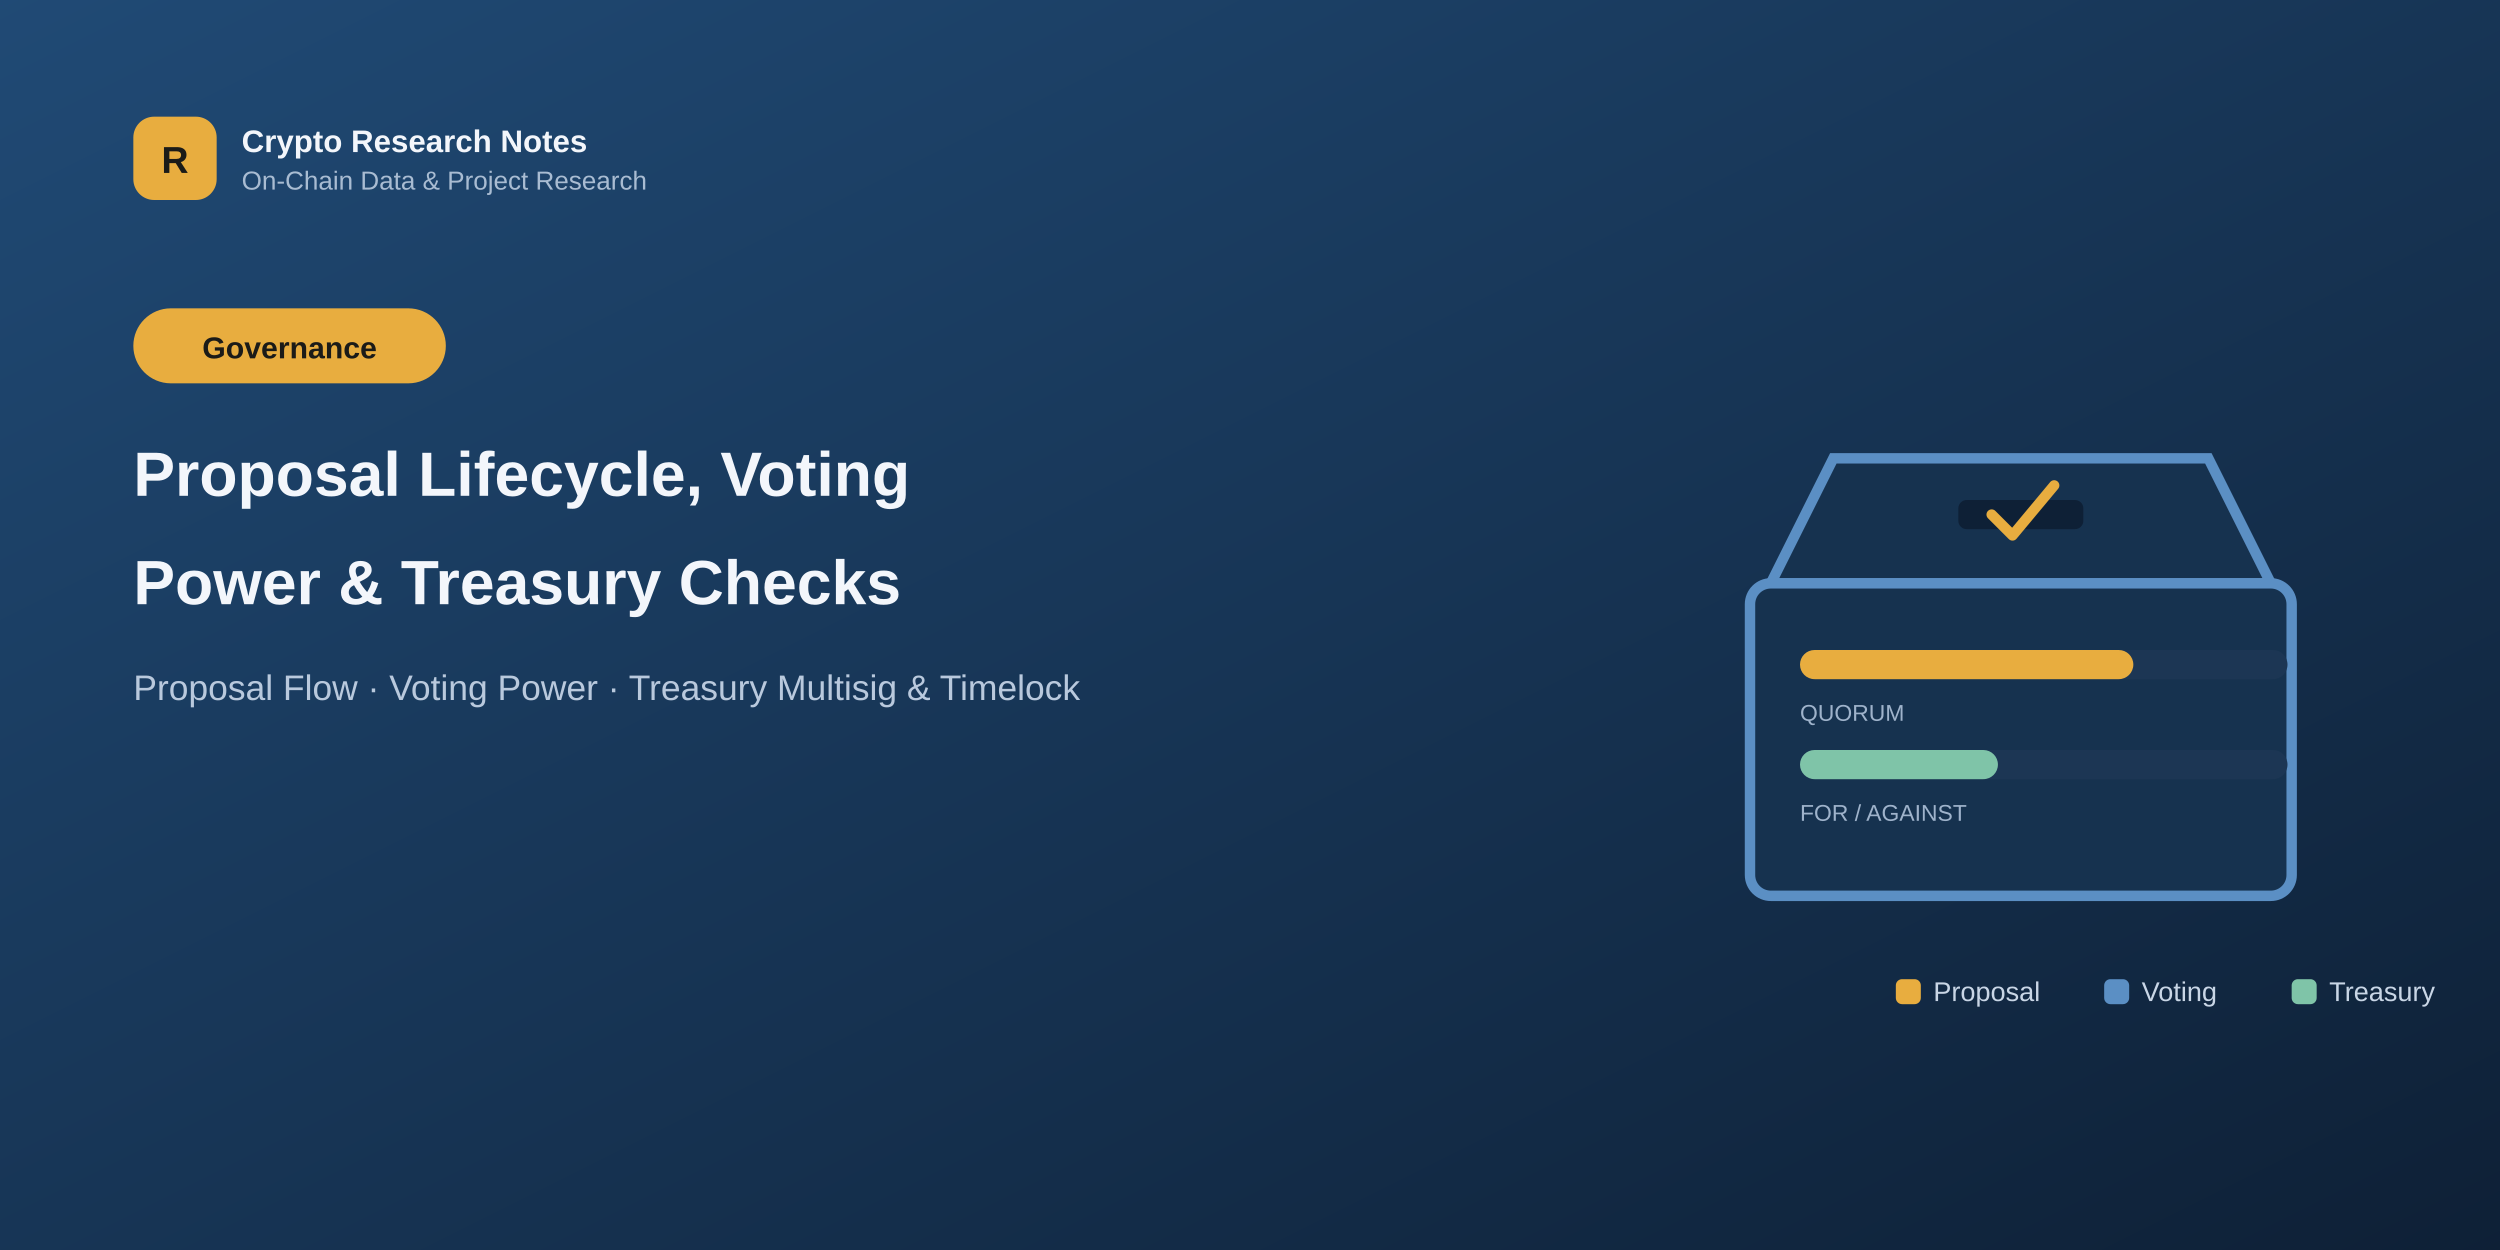
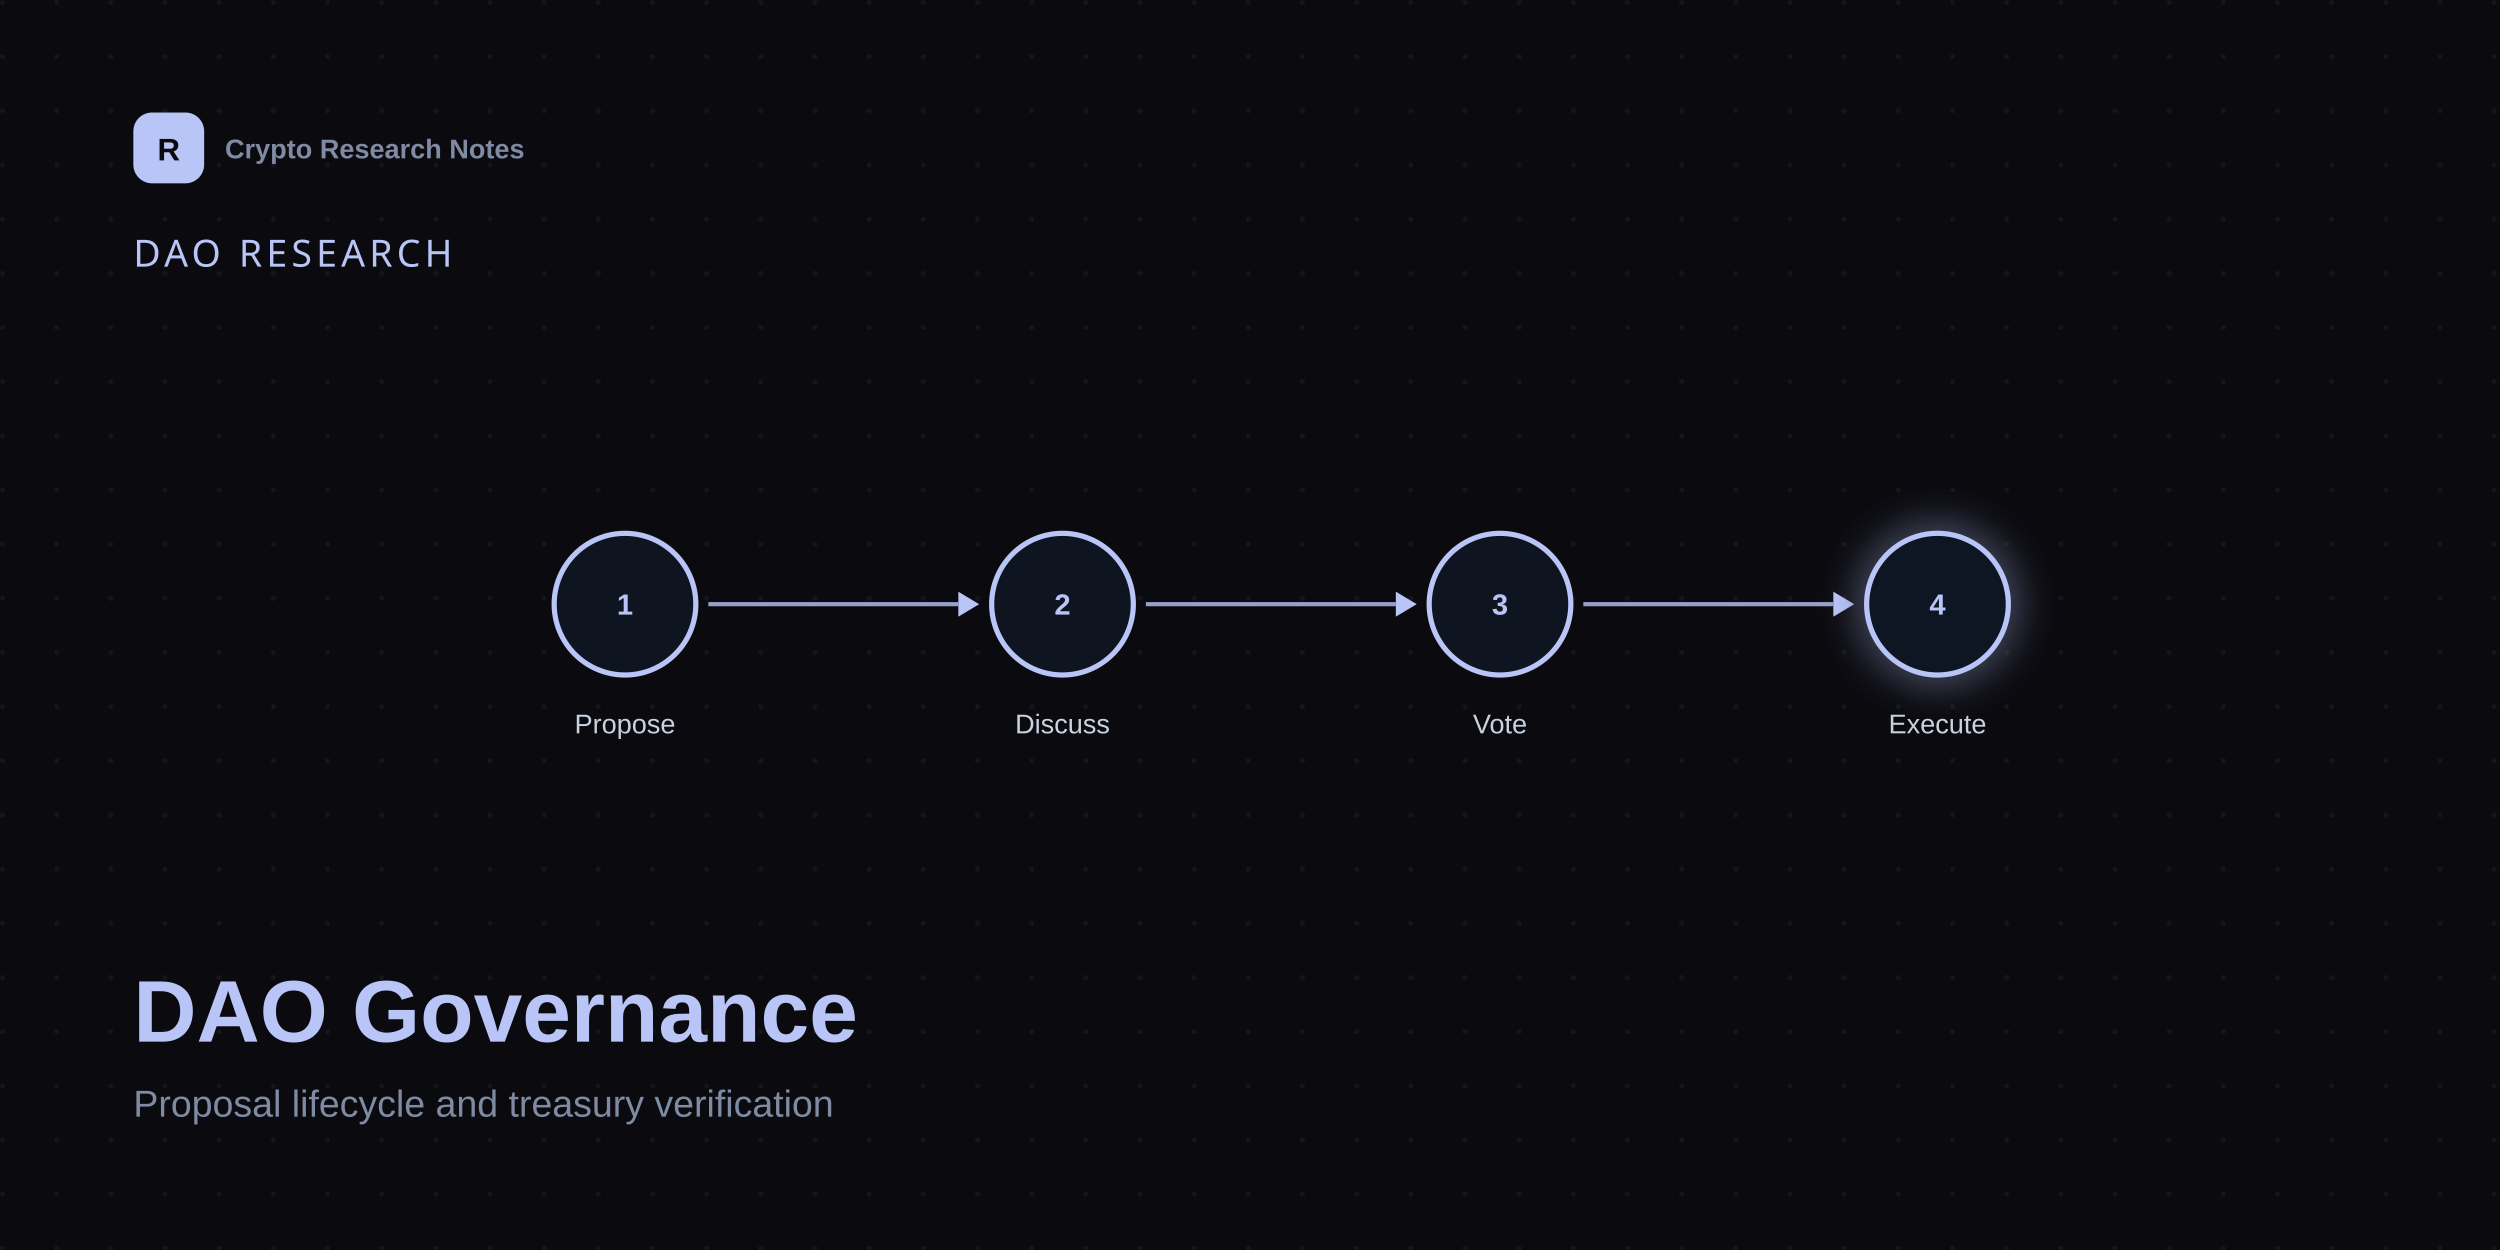
- <svg xmlns="http://www.w3.org/2000/svg" viewBox="0 0 1200 600" role="img" aria-label="DAO Governance Research 101 cover image">
+ <svg xmlns="http://www.w3.org/2000/svg" viewBox="0 0 1200 600" role="img" aria-label="DAO Governance cover image">
  <defs>
-     <linearGradient id="bg" x1="0" y1="0" x2="1" y2="1">
-       <stop offset="0%" stop-color="#204a75" />
-       <stop offset="100%" stop-color="#0e2036" />
-     </linearGradient>
+     <radialGradient id="nodeGlow" cx="50%" cy="50%" r="50%">
+       <stop offset="0%" stop-color="#b9c5f7" stop-opacity="0.45" />
+       <stop offset="55%" stop-color="#b9c5f7" stop-opacity="0.14" />
+       <stop offset="100%" stop-color="#b9c5f7" stop-opacity="0" />
+     </radialGradient>
+     <filter id="softGlow" x="-80%" y="-80%" width="260%" height="260%">
+       <feGaussianBlur stdDeviation="10" result="b" />
+       <feMerge>
+         <feMergeNode in="b" />
+         <feMergeNode in="SourceGraphic" />
+       </feMerge>
+     </filter>
+     <pattern id="dots" width="26" height="26" patternUnits="userSpaceOnUse">
+       <circle cx="1.2" cy="1.2" r="1.2" fill="#ffffff" fill-opacity="0.05" />
+     </pattern>
  </defs>
-   <rect width="1200" height="600" fill="url(#bg)" />
-   <g transform="translate(64,56)">
-     <rect x="0" y="0" width="40" height="40" rx="10" fill="#e8ad3f" />
-     <text x="20" y="27" font-family="'Segoe UI',Arial,sans-serif" font-size="18" font-weight="700" fill="#1b1b18" text-anchor="middle">R</text>
-     <text x="52" y="17" font-family="'Segoe UI',Arial,sans-serif" font-size="15" font-weight="700" fill="#f3f6fb">Crypto Research Notes</text>
-     <text x="52" y="35" font-family="'Segoe UI',Arial,sans-serif" font-size="12.5" fill="#a9bcd2">On-Chain Data &amp; Project Research</text>
+   <rect width="1200" height="600" fill="#0a0a0f" />
+   <rect width="1200" height="600" fill="url(#dots)" />
+   <g transform="translate(64,54)">
+     <rect x="0" y="0" width="34" height="34" rx="9" fill="#b9c5f7" />
+     <text x="17" y="23" font-family="'Segoe UI',Arial,sans-serif" font-size="15" font-weight="700" fill="#0a0a0f" text-anchor="middle">R</text>
+     <text x="44" y="22" font-family="'Segoe UI',Arial,sans-serif" font-size="13" font-weight="600" fill="#7f8aa3">Crypto Research Notes</text>
  </g>
-   <g transform="translate(64,148)">
-     <rect x="0" y="0" width="150" height="36" rx="18" fill="#e8ad3f" />
-     <text x="75" y="24" font-family="'Segoe UI',Arial,sans-serif" font-size="14.5" font-weight="700" fill="#1b1b18" text-anchor="middle">Governance</text>
-   </g>
-   <g font-family="'Segoe UI',Arial,sans-serif" font-weight="700" fill="#f3f6fb">
-     <text x="64" y="238" font-size="30">Proposal Lifecycle, Voting</text>
-     <text x="64" y="290" font-size="30">Power &amp; Treasury Checks</text>
-   </g>
-   <text x="64" y="336" font-family="'Segoe UI',Arial,sans-serif" font-size="17" fill="#b9c9dd">Proposal Flow · Voting Power · Treasury Multisig &amp; Timelock</text>
-   <g transform="translate(880,220)">
-     <path d="M0,0 L180,0 L210,60 L-30,60 Z" fill="#16324f" stroke="#5b8fc4" stroke-width="5" />
-     <rect x="-40" y="60" width="260" height="150" rx="10" fill="#16324f" stroke="#5b8fc4" stroke-width="5" />
-     <rect x="60" y="20" width="60" height="14" rx="4" fill="#0e2036" />
-     <g transform="translate(90,27)">
-       <path d="M-14,0 L-4,10 L16,-14" fill="none" stroke="#e8ad3f" stroke-width="5" stroke-linecap="round" stroke-linejoin="round" />
+   <text x="64" y="128" font-family="'Consolas','Segoe UI',monospace" font-size="18" letter-spacing="2" fill="#b9c5f7">DAO RESEARCH</text>
+   <g>
+     <line x1="340" y1="290" x2="460" y2="290" stroke="#b9c5f7" stroke-width="2" opacity="0.8" />
+     <path d="M460 284 l10 6 l-10 6 z" fill="#b9c5f7" />
+     <line x1="550" y1="290" x2="670" y2="290" stroke="#b9c5f7" stroke-width="2" opacity="0.8" />
+     <path d="M670 284 l10 6 l-10 6 z" fill="#b9c5f7" />
+     <line x1="760" y1="290" x2="880" y2="290" stroke="#b9c5f7" stroke-width="2" opacity="0.8" />
+     <path d="M880 284 l10 6 l-10 6 z" fill="#b9c5f7" />
+     <g transform="translate(300,290)">
+       <circle r="34" fill="#0e1420" stroke="#b9c5f7" stroke-width="2.5" />
+       <text y="5" font-family="'Segoe UI',Arial,sans-serif" font-size="14" font-weight="700" fill="#b9c5f7" text-anchor="middle">1</text>
+       <text y="62" font-family="'Segoe UI',Arial,sans-serif" font-size="13" fill="#c9d3e0" text-anchor="middle">Propose</text>
    </g>
-     <g font-family="'Segoe UI',Arial,sans-serif" font-size="12" fill="#c9d6e6">
-       <rect x="-16" y="92" width="234" height="14" rx="7" fill="#1c3654" />
-       <rect x="-16" y="92" width="160" height="14" rx="7" fill="#e8ad3f" />
-       <text x="-16" y="126" fill="#9fb3cb" font-size="11">QUORUM</text>
-       <rect x="-16" y="140" width="234" height="14" rx="7" fill="#1c3654" />
-       <rect x="-16" y="140" width="95" height="14" rx="7" fill="#7fc4a8" />
-       <text x="-16" y="174" fill="#9fb3cb" font-size="11">FOR / AGAINST</text>
+     <g transform="translate(510,290)">
+       <circle r="34" fill="#0e1420" stroke="#b9c5f7" stroke-width="2.5" />
+       <text y="5" font-family="'Segoe UI',Arial,sans-serif" font-size="14" font-weight="700" fill="#b9c5f7" text-anchor="middle">2</text>
+       <text y="62" font-family="'Segoe UI',Arial,sans-serif" font-size="13" fill="#c9d3e0" text-anchor="middle">Discuss</text>
+     </g>
+     <g transform="translate(720,290)">
+       <circle r="34" fill="#0e1420" stroke="#b9c5f7" stroke-width="2.5" />
+       <text y="5" font-family="'Segoe UI',Arial,sans-serif" font-size="14" font-weight="700" fill="#b9c5f7" text-anchor="middle">3</text>
+       <text y="62" font-family="'Segoe UI',Arial,sans-serif" font-size="13" fill="#c9d3e0" text-anchor="middle">Vote</text>
+     </g>
+     <g transform="translate(930,290)">
+       <circle r="34" fill="#0e1420" stroke="#b9c5f7" stroke-width="2.5" filter="url(#softGlow)" />
+       <text y="5" font-family="'Segoe UI',Arial,sans-serif" font-size="14" font-weight="700" fill="#b9c5f7" text-anchor="middle">4</text>
+       <text y="62" font-family="'Segoe UI',Arial,sans-serif" font-size="13" fill="#c9d3e0" text-anchor="middle">Execute</text>
    </g>
  </g>
-   <g transform="translate(910,470)" font-family="'Segoe UI',Arial,sans-serif" font-size="13" fill="#c9d6e6">
-     <g transform="translate(0,0)">
-       <rect width="12" height="12" rx="3" fill="#e8ad3f" />
-       <text x="18" y="10.5">Proposal</text>
-     </g>
-     <g transform="translate(100,0)">
-       <rect width="12" height="12" rx="3" fill="#5b8fc4" />
-       <text x="18" y="10.5">Voting</text>
-     </g>
-     <g transform="translate(190,0)">
-       <rect width="12" height="12" rx="3" fill="#7fc4a8" />
-       <text x="18" y="10.5">Treasury</text>
-     </g>
+   <g font-family="'Segoe UI',Arial,sans-serif" font-weight="800">
+     <text x="64" y="500" font-size="42" fill="#b9c5f7">DAO Governance</text>
  </g>
+   <text x="64" y="536" font-family="'Segoe UI',Arial,sans-serif" font-size="18" fill="#7f8aa3">Proposal lifecycle and treasury verification</text>
</svg>
